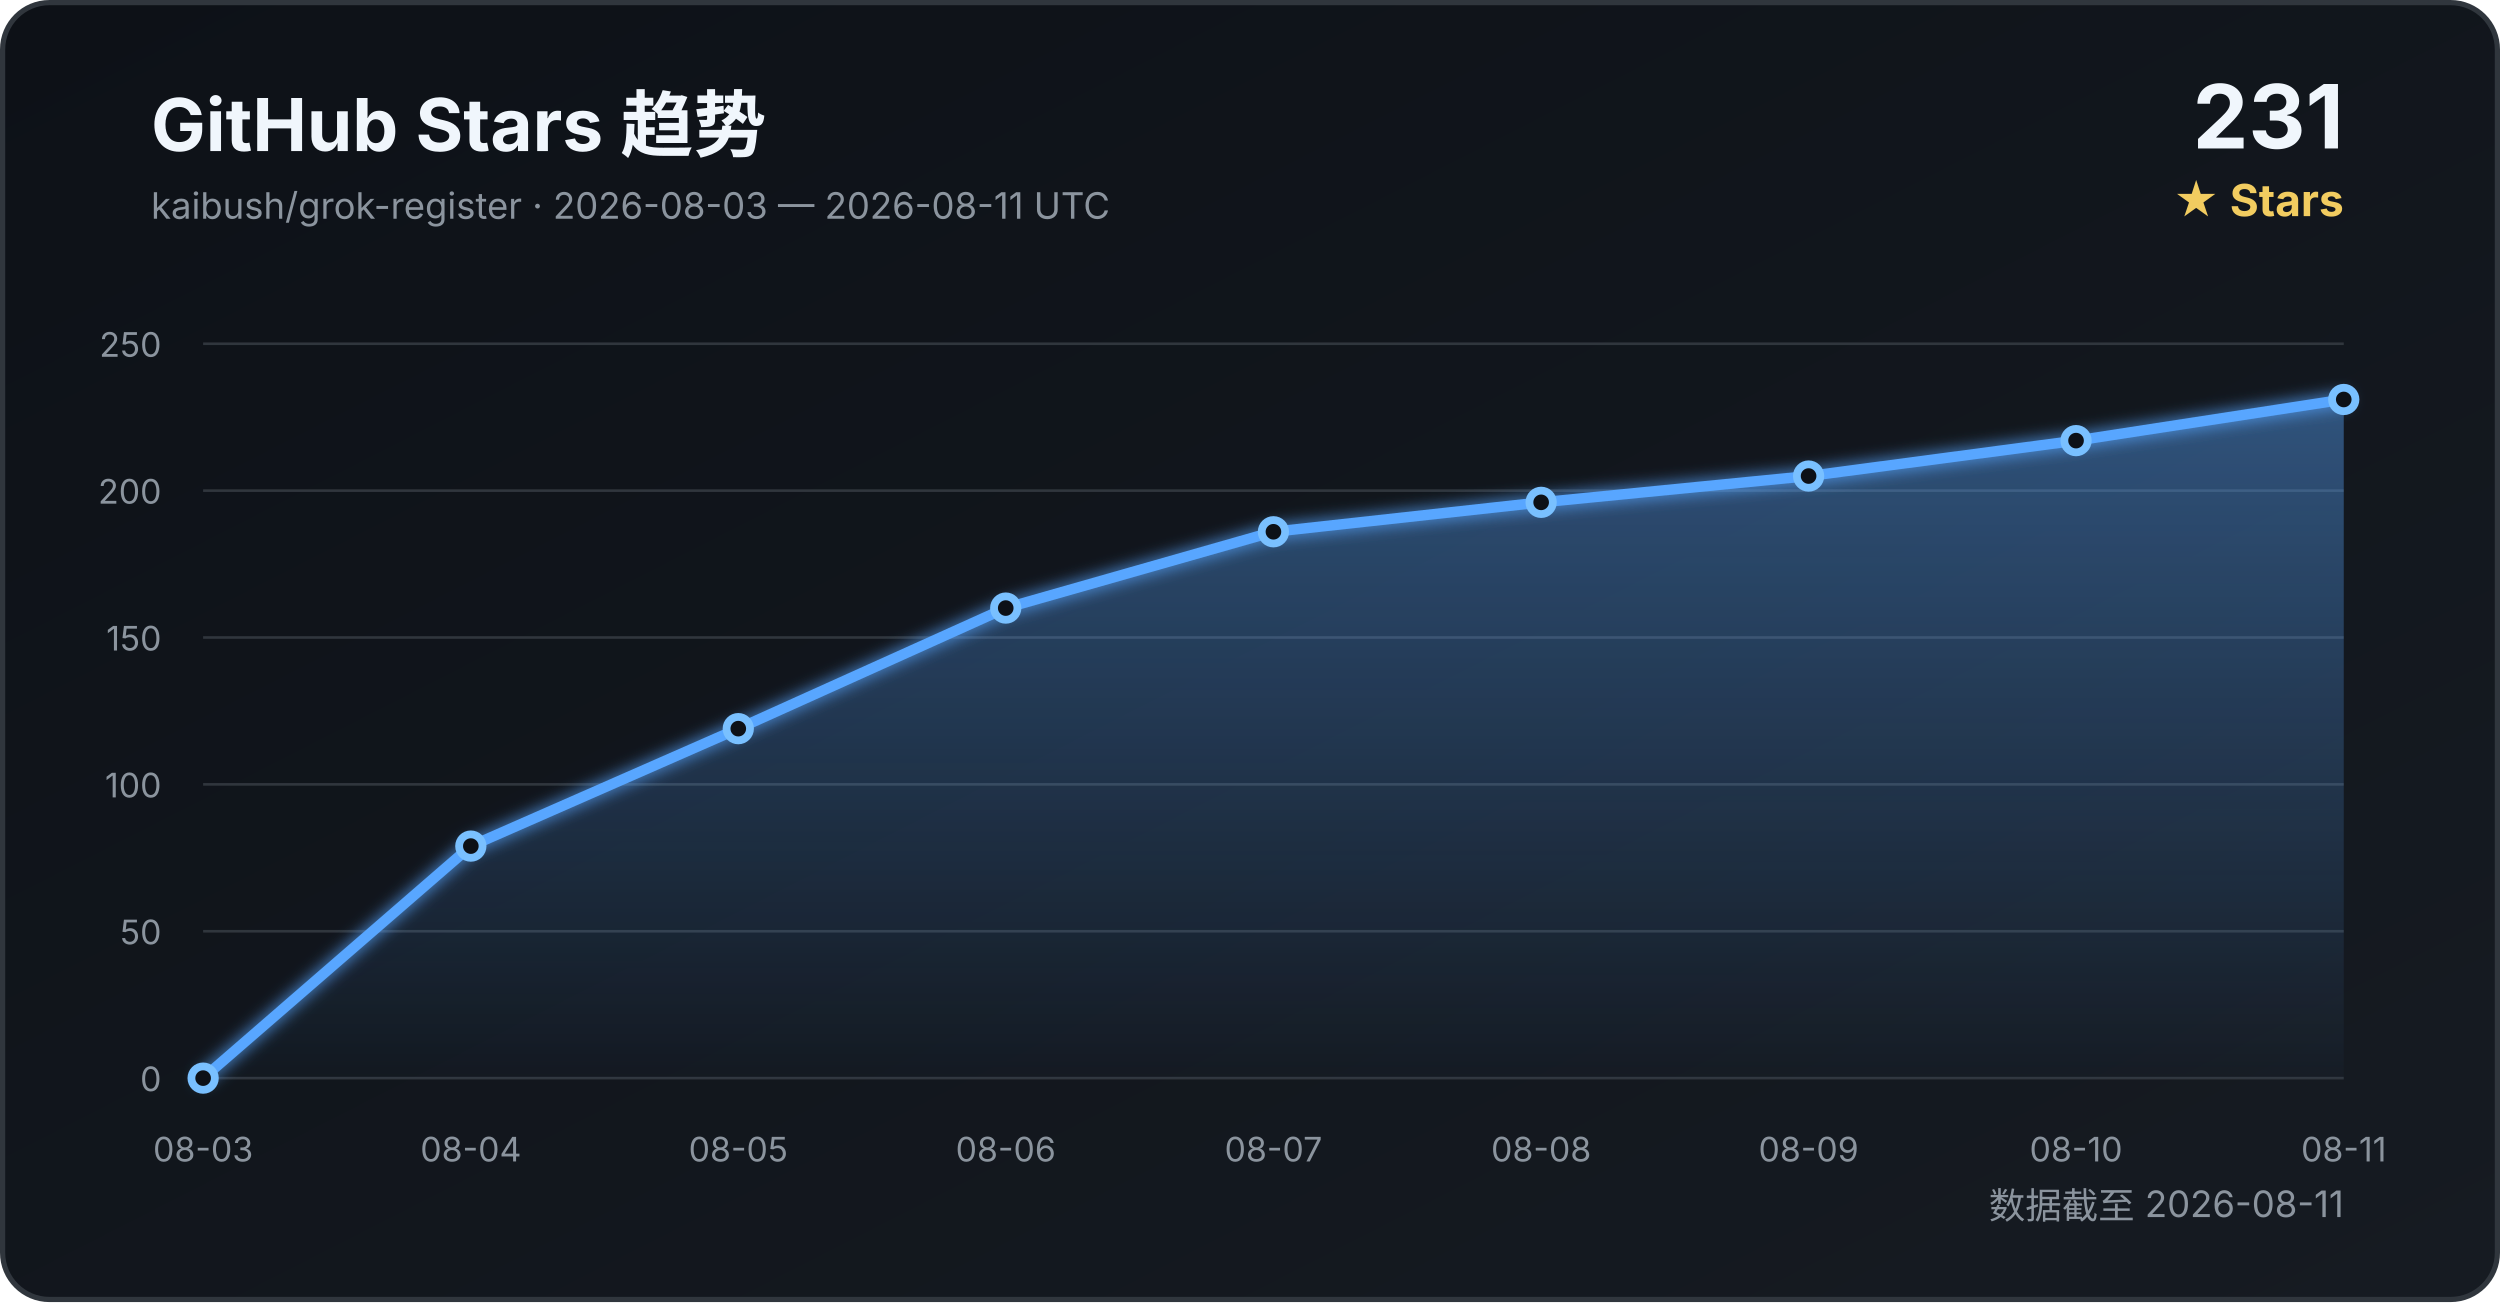
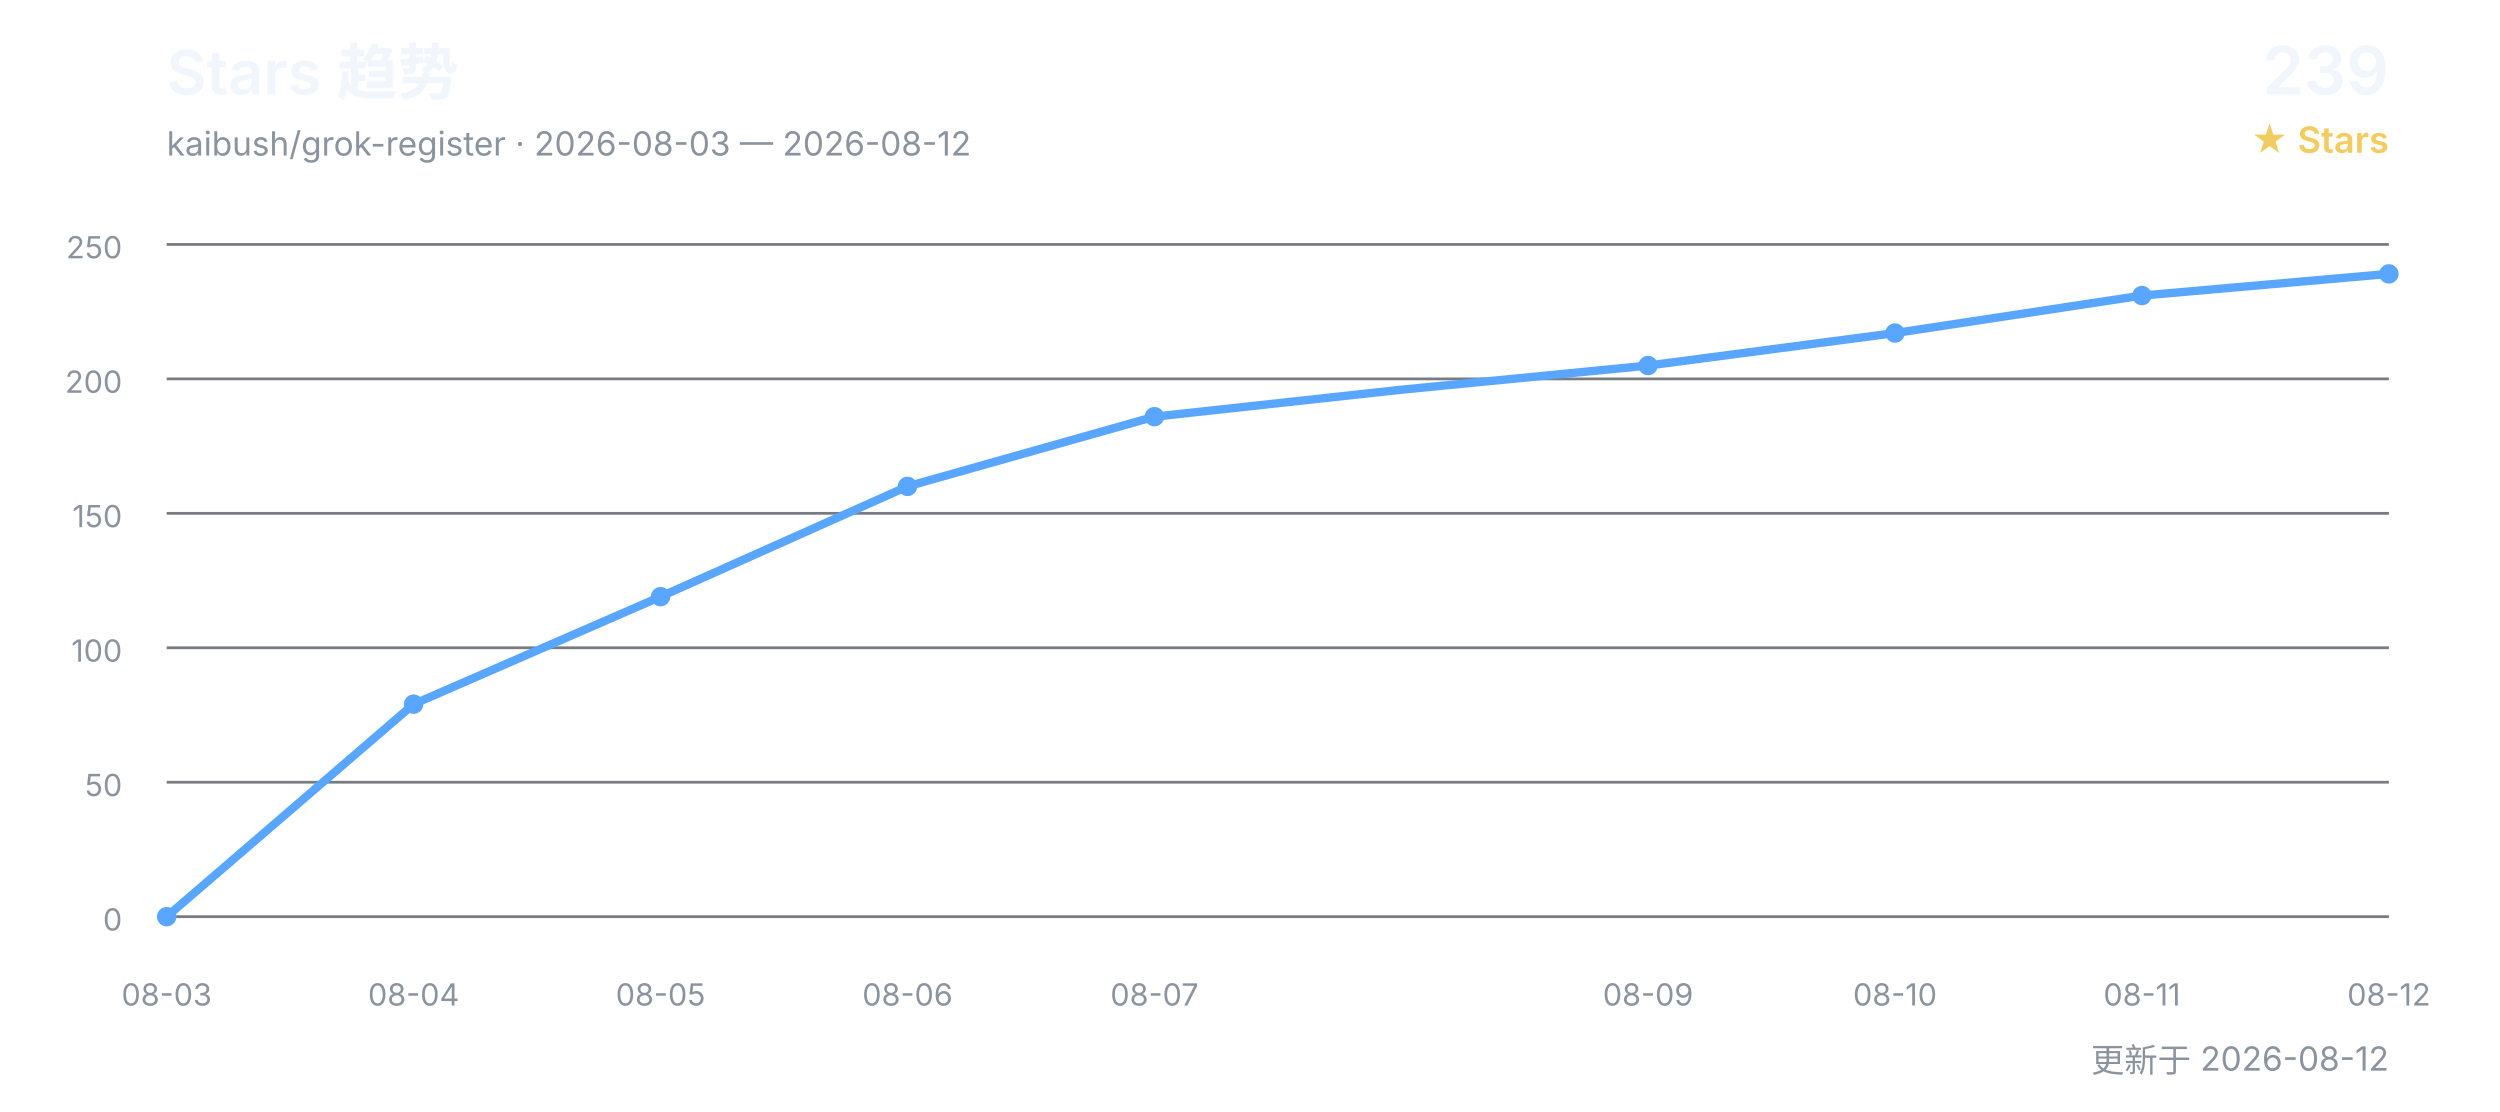
- <svg xmlns="http://www.w3.org/2000/svg" width="960" height="500" viewBox="0 0 960 500" role="img" aria-labelledby="title desc">
+ <svg xmlns="http://www.w3.org/2000/svg" width="900" height="400" viewBox="0 0 900 400" role="img" aria-labelledby="title desc">
  <defs>
-     <linearGradient id="background" x1="0" y1="0" x2="1" y2="1">
-       <stop offset="0" stop-color="#0d1117" />
-       <stop offset="1" stop-color="#161b22" />
-     </linearGradient>
-     <linearGradient id="area" x1="0" y1="0" x2="0" y2="1">
-       <stop offset="0" stop-color="#58a6ff" stop-opacity="0.42" />
-       <stop offset="1" stop-color="#58a6ff" stop-opacity="0.02" />
-     </linearGradient>
-     <filter id="glow" x="-20%" y="-20%" width="140%" height="140%">
-       <feGaussianBlur stdDeviation="3" result="blur" />
-       <feMerge>
-         <feMergeNode in="blur" />
-         <feMergeNode in="SourceGraphic" />
-       </feMerge>
-     </filter>
    <style>
      text { font-family: Inter, "Segoe UI", Arial, "Noto Sans CJK SC", sans-serif; }
-       .title { fill: #f0f6fc; font-size: 28px; font-weight: 700; }
-       .subtitle { fill: #8b949e; font-size: 14px; }
-       .count { fill: #f0f6fc; font-size: 34px; font-weight: 750; }
-       .count-label { fill: #f2cc60; font-size: 17px; font-weight: 650; }
-       .grid { stroke: #30363d; stroke-width: 1; }
-       .axis { fill: #8b949e; font-size: 13px; }
-       .line { fill: none; stroke: #58a6ff; stroke-width: 4; stroke-linecap: round; stroke-linejoin: round; filter: url(#glow); }
-       .point { fill: #0d1117; stroke: #79c0ff; stroke-width: 3; }
+       .title { fill: #f0f6fc; font-size: 22px; font-weight: 600; }
+       .subtitle { fill: #8b949e; font-size: 12px; }
+       .count { fill: #f0f6fc; font-size: 24px; font-weight: 600; }
+       .count-label { fill: #f2cc60; font-size: 13px; font-weight: 600; }
+       .grid { stroke: #30363d; stroke-width: 1; opacity: 0.65; }
+       .axis { fill: #8b949e; font-size: 11px; }
+       .line { fill: none; stroke: #58a6ff; stroke-width: 3; stroke-linecap: round; stroke-linejoin: round; }
+       .point { fill: #58a6ff; }
    </style>
  </defs>
-   <rect x="1" y="1" width="958" height="498" rx="18" fill="url(#background)" stroke="#30363d" stroke-width="2" />
-   <text x="58" y="58" class="title">GitHub Stars 趋势</text>
-   <text x="58" y="84" class="subtitle">kaibush/grok-register · 2026-08-03 — 2026-08-11 UTC</text>
-   <text x="900" y="57" class="count" text-anchor="end">231</text>
-   <text x="900" y="83" class="count-label" text-anchor="end">★ Stars</text>
-   <line x1="78" y1="414.0" x2="900" y2="414.0" class="grid" />
-   <text x="62" y="419.0" class="axis" text-anchor="end">0</text>
-   <line x1="78" y1="357.6" x2="900" y2="357.6" class="grid" />
-   <text x="62" y="362.6" class="axis" text-anchor="end">50</text>
-   <line x1="78" y1="301.2" x2="900" y2="301.2" class="grid" />
-   <text x="62" y="306.2" class="axis" text-anchor="end">100</text>
-   <line x1="78" y1="244.8" x2="900" y2="244.8" class="grid" />
-   <text x="62" y="249.8" class="axis" text-anchor="end">150</text>
-   <line x1="78" y1="188.4" x2="900" y2="188.4" class="grid" />
-   <text x="62" y="193.4" class="axis" text-anchor="end">200</text>
-   <line x1="78" y1="132.0" x2="900" y2="132.0" class="grid" />
-   <text x="62" y="137.0" class="axis" text-anchor="end">250</text>
-   <path d="M 78.0 414.0 L 78.0 414.0 L 180.8 324.9 L 283.5 279.8 L 386.2 233.5 L 489.0 204.2 L 591.8 192.9 L 694.5 182.8 L 797.2 169.2 L 900.0 153.4 L 900.0 414.0 Z" fill="url(#area)" />
-   <polyline points="78.0,414.0 180.8,324.9 283.5,279.8 386.2,233.5 489.0,204.2 591.8,192.9 694.5,182.8 797.2,169.2 900.0,153.4" class="line" />
-   <text x="78.0" y="446" class="axis" text-anchor="middle">08-03</text>
-   <circle cx="78.0" cy="414.0" r="4.5" class="point" />
-   <text x="180.8" y="446" class="axis" text-anchor="middle">08-04</text>
-   <circle cx="180.8" cy="324.9" r="4.5" class="point" />
-   <text x="283.5" y="446" class="axis" text-anchor="middle">08-05</text>
-   <circle cx="283.5" cy="279.8" r="4.5" class="point" />
-   <text x="386.2" y="446" class="axis" text-anchor="middle">08-06</text>
-   <circle cx="386.2" cy="233.5" r="4.5" class="point" />
-   <text x="489.0" y="446" class="axis" text-anchor="middle">08-07</text>
-   <circle cx="489.0" cy="204.2" r="4.5" class="point" />
-   <text x="591.8" y="446" class="axis" text-anchor="middle">08-08</text>
-   <circle cx="591.8" cy="192.9" r="4.5" class="point" />
-   <text x="694.5" y="446" class="axis" text-anchor="middle">08-09</text>
-   <circle cx="694.5" cy="182.8" r="4.5" class="point" />
-   <text x="797.2" y="446" class="axis" text-anchor="middle">08-10</text>
-   <circle cx="797.2" cy="169.2" r="4.5" class="point" />
-   <text x="900.0" y="446" class="axis" text-anchor="middle">08-11</text>
-   <circle cx="900.0" cy="153.4" r="4.5" class="point" />
-   <text x="900" y="468" class="subtitle" text-anchor="end">数据截至 2026-08-11</text>
+   <text x="60" y="34" class="title">Stars 趋势</text>
+   <text x="60" y="56" class="subtitle">kaibush/grok-register · 2026-08-03 — 2026-08-12</text>
+   <text x="860" y="34" class="count" text-anchor="end">239</text>
+   <text x="860" y="55" class="count-label" text-anchor="end">★ Stars</text>
+   <line x1="60" y1="330.0" x2="860" y2="330.0" class="grid" />
+   <text x="44" y="335.0" class="axis" text-anchor="end">0</text>
+   <line x1="60" y1="281.6" x2="860" y2="281.6" class="grid" />
+   <text x="44" y="286.6" class="axis" text-anchor="end">50</text>
+   <line x1="60" y1="233.2" x2="860" y2="233.2" class="grid" />
+   <text x="44" y="238.2" class="axis" text-anchor="end">100</text>
+   <line x1="60" y1="184.8" x2="860" y2="184.8" class="grid" />
+   <text x="44" y="189.8" class="axis" text-anchor="end">150</text>
+   <line x1="60" y1="136.4" x2="860" y2="136.4" class="grid" />
+   <text x="44" y="141.4" class="axis" text-anchor="end">200</text>
+   <line x1="60" y1="88.0" x2="860" y2="88.0" class="grid" />
+   <text x="44" y="93.0" class="axis" text-anchor="end">250</text>
+   <polyline points="60.0,330.0 148.9,253.5 237.8,214.8 326.7,175.1 415.6,150.0 504.4,140.3 593.3,131.6 682.2,119.9 771.1,106.4 860.0,98.6" class="line" />
+   <text x="60.0" y="362" class="axis" text-anchor="middle">08-03</text>
+   <circle cx="60.0" cy="330.0" r="3.5" class="point" />
+   <text x="148.9" y="362" class="axis" text-anchor="middle">08-04</text>
+   <circle cx="148.9" cy="253.5" r="3.5" class="point" />
+   <text x="237.8" y="362" class="axis" text-anchor="middle">08-05</text>
+   <circle cx="237.8" cy="214.8" r="3.5" class="point" />
+   <text x="326.7" y="362" class="axis" text-anchor="middle">08-06</text>
+   <circle cx="326.7" cy="175.1" r="3.5" class="point" />
+   <text x="415.6" y="362" class="axis" text-anchor="middle">08-07</text>
+   <circle cx="415.6" cy="150.0" r="3.5" class="point" />
+   <text x="593.3" y="362" class="axis" text-anchor="middle">08-09</text>
+   <circle cx="593.3" cy="131.6" r="3.5" class="point" />
+   <text x="682.2" y="362" class="axis" text-anchor="middle">08-10</text>
+   <circle cx="682.2" cy="119.9" r="3.5" class="point" />
+   <text x="771.1" y="362" class="axis" text-anchor="middle">08-11</text>
+   <circle cx="771.1" cy="106.4" r="3.5" class="point" />
+   <text x="860.0" y="362" class="axis" text-anchor="middle">08-12</text>
+   <circle cx="860.0" cy="98.6" r="3.5" class="point" />
+   <text x="860" y="386" class="subtitle" text-anchor="end">更新于 2026-08-12</text>
</svg>
